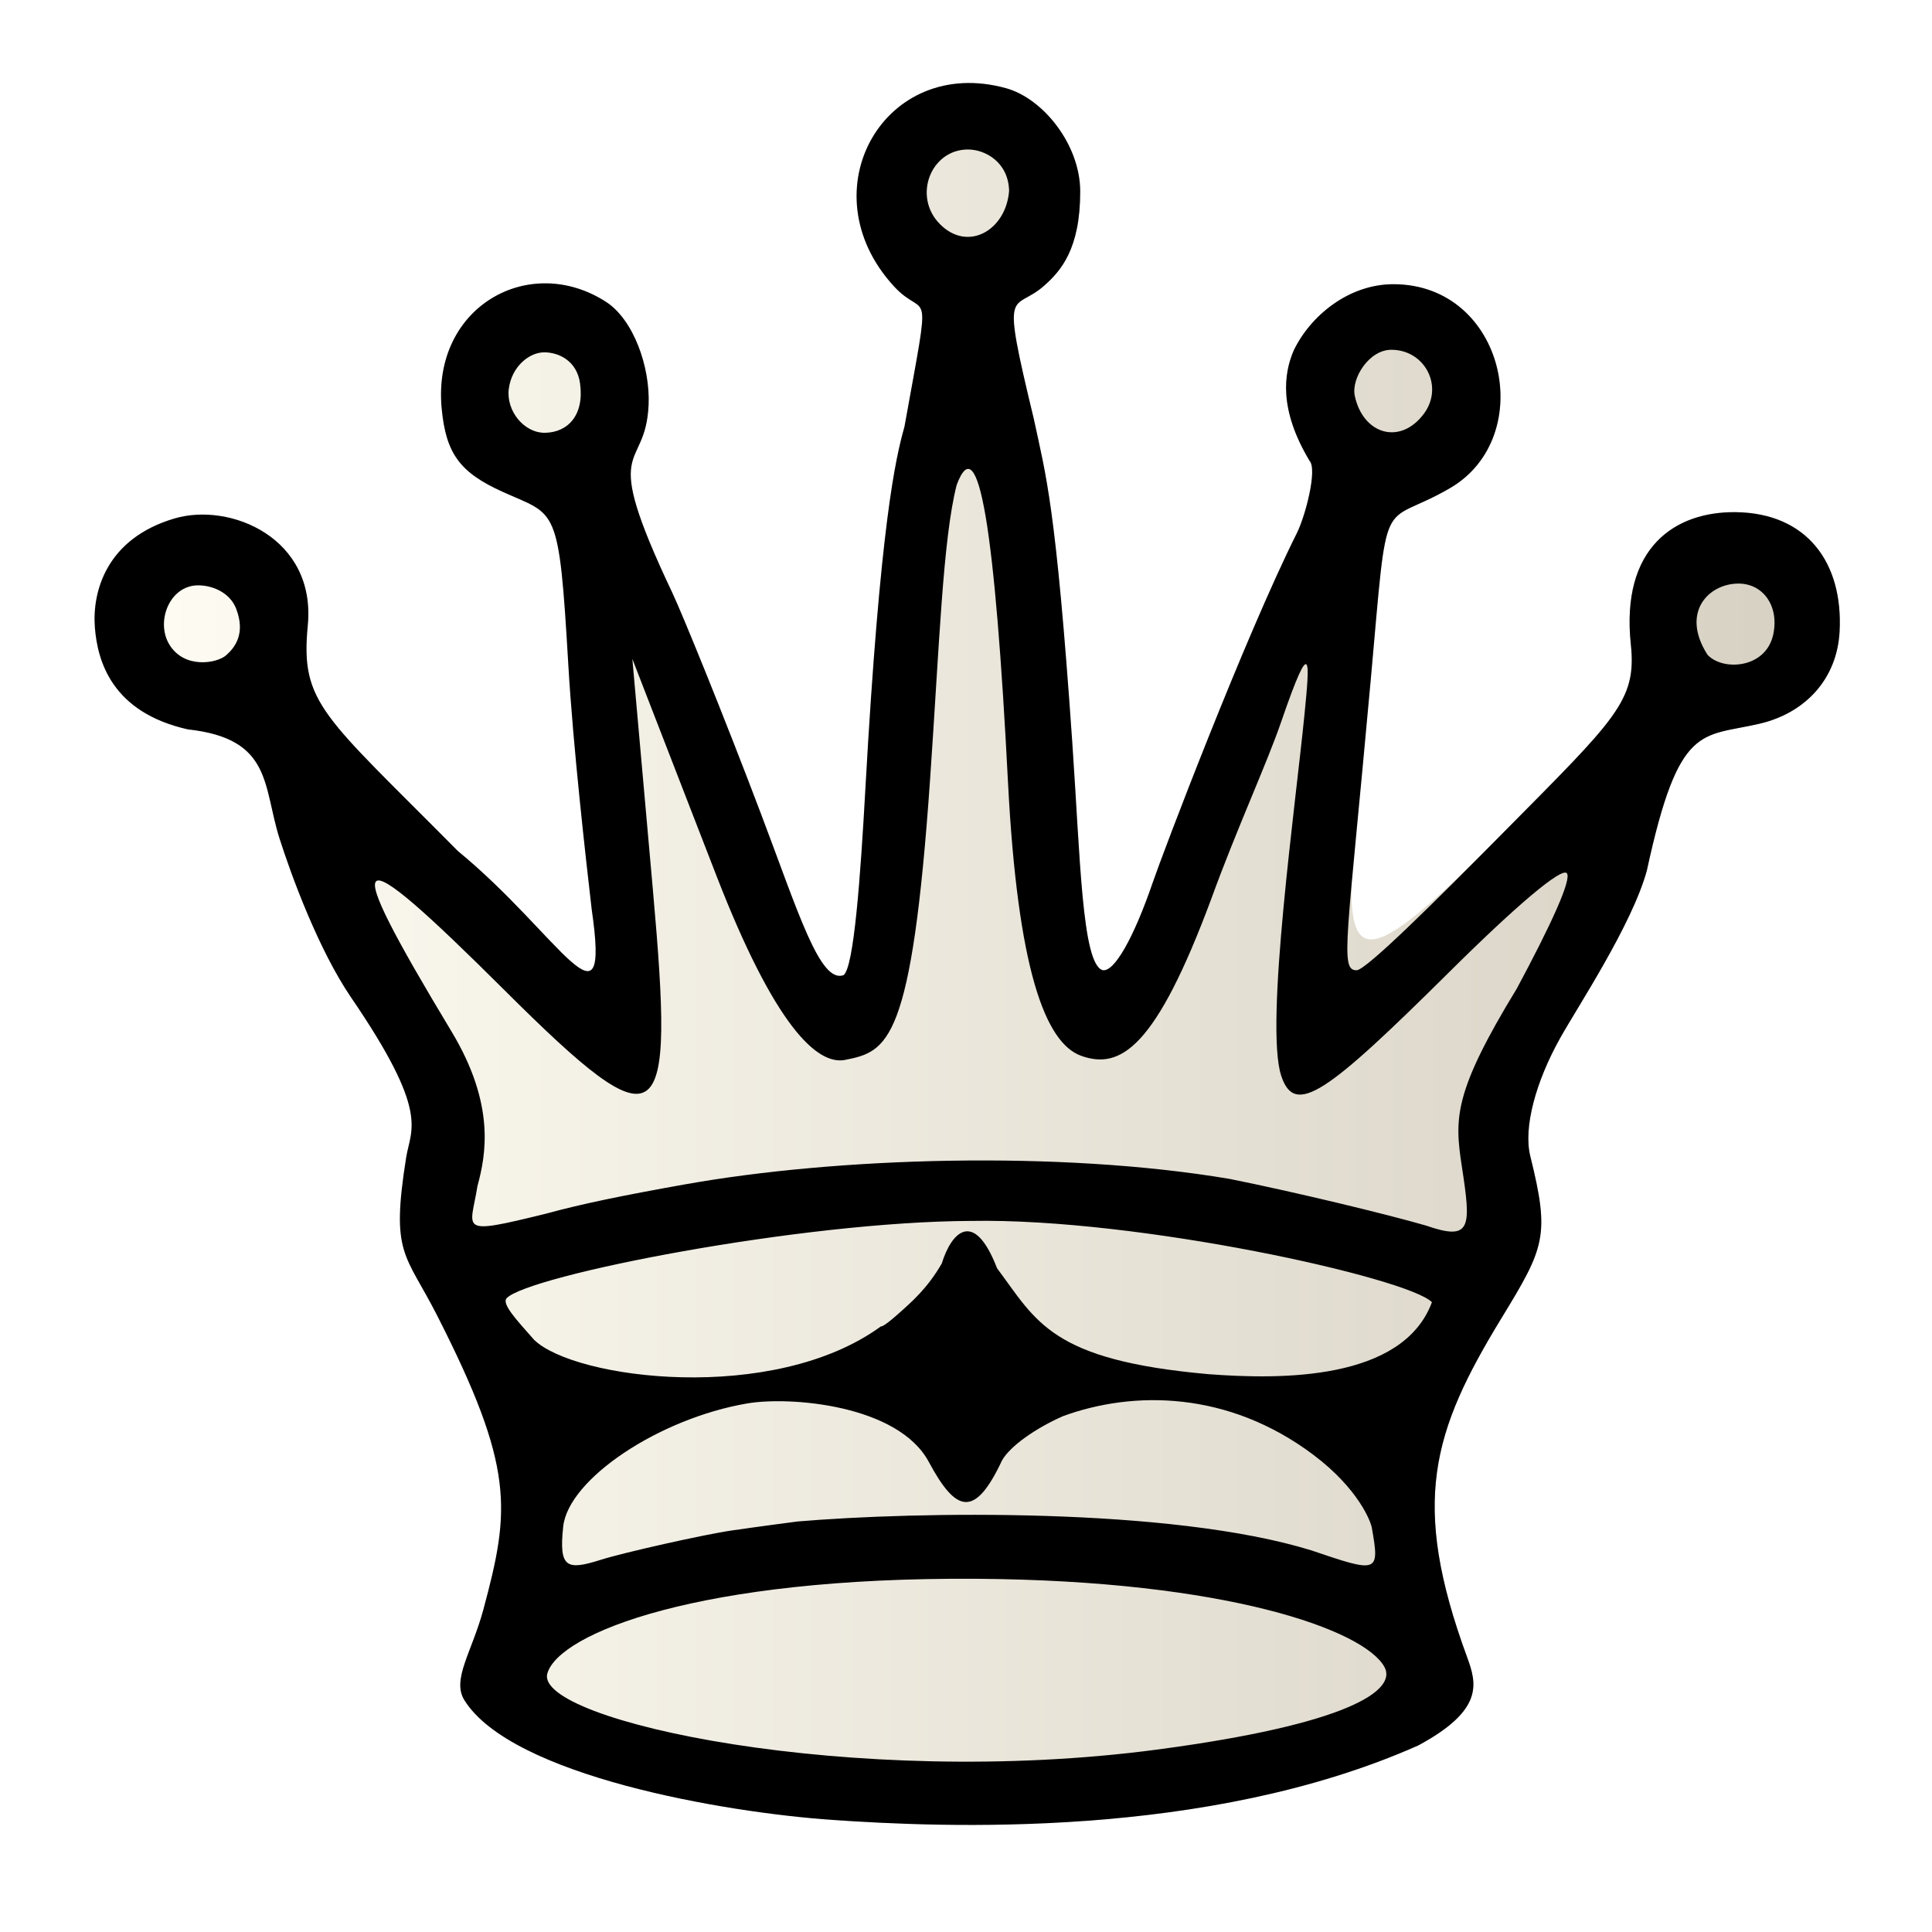
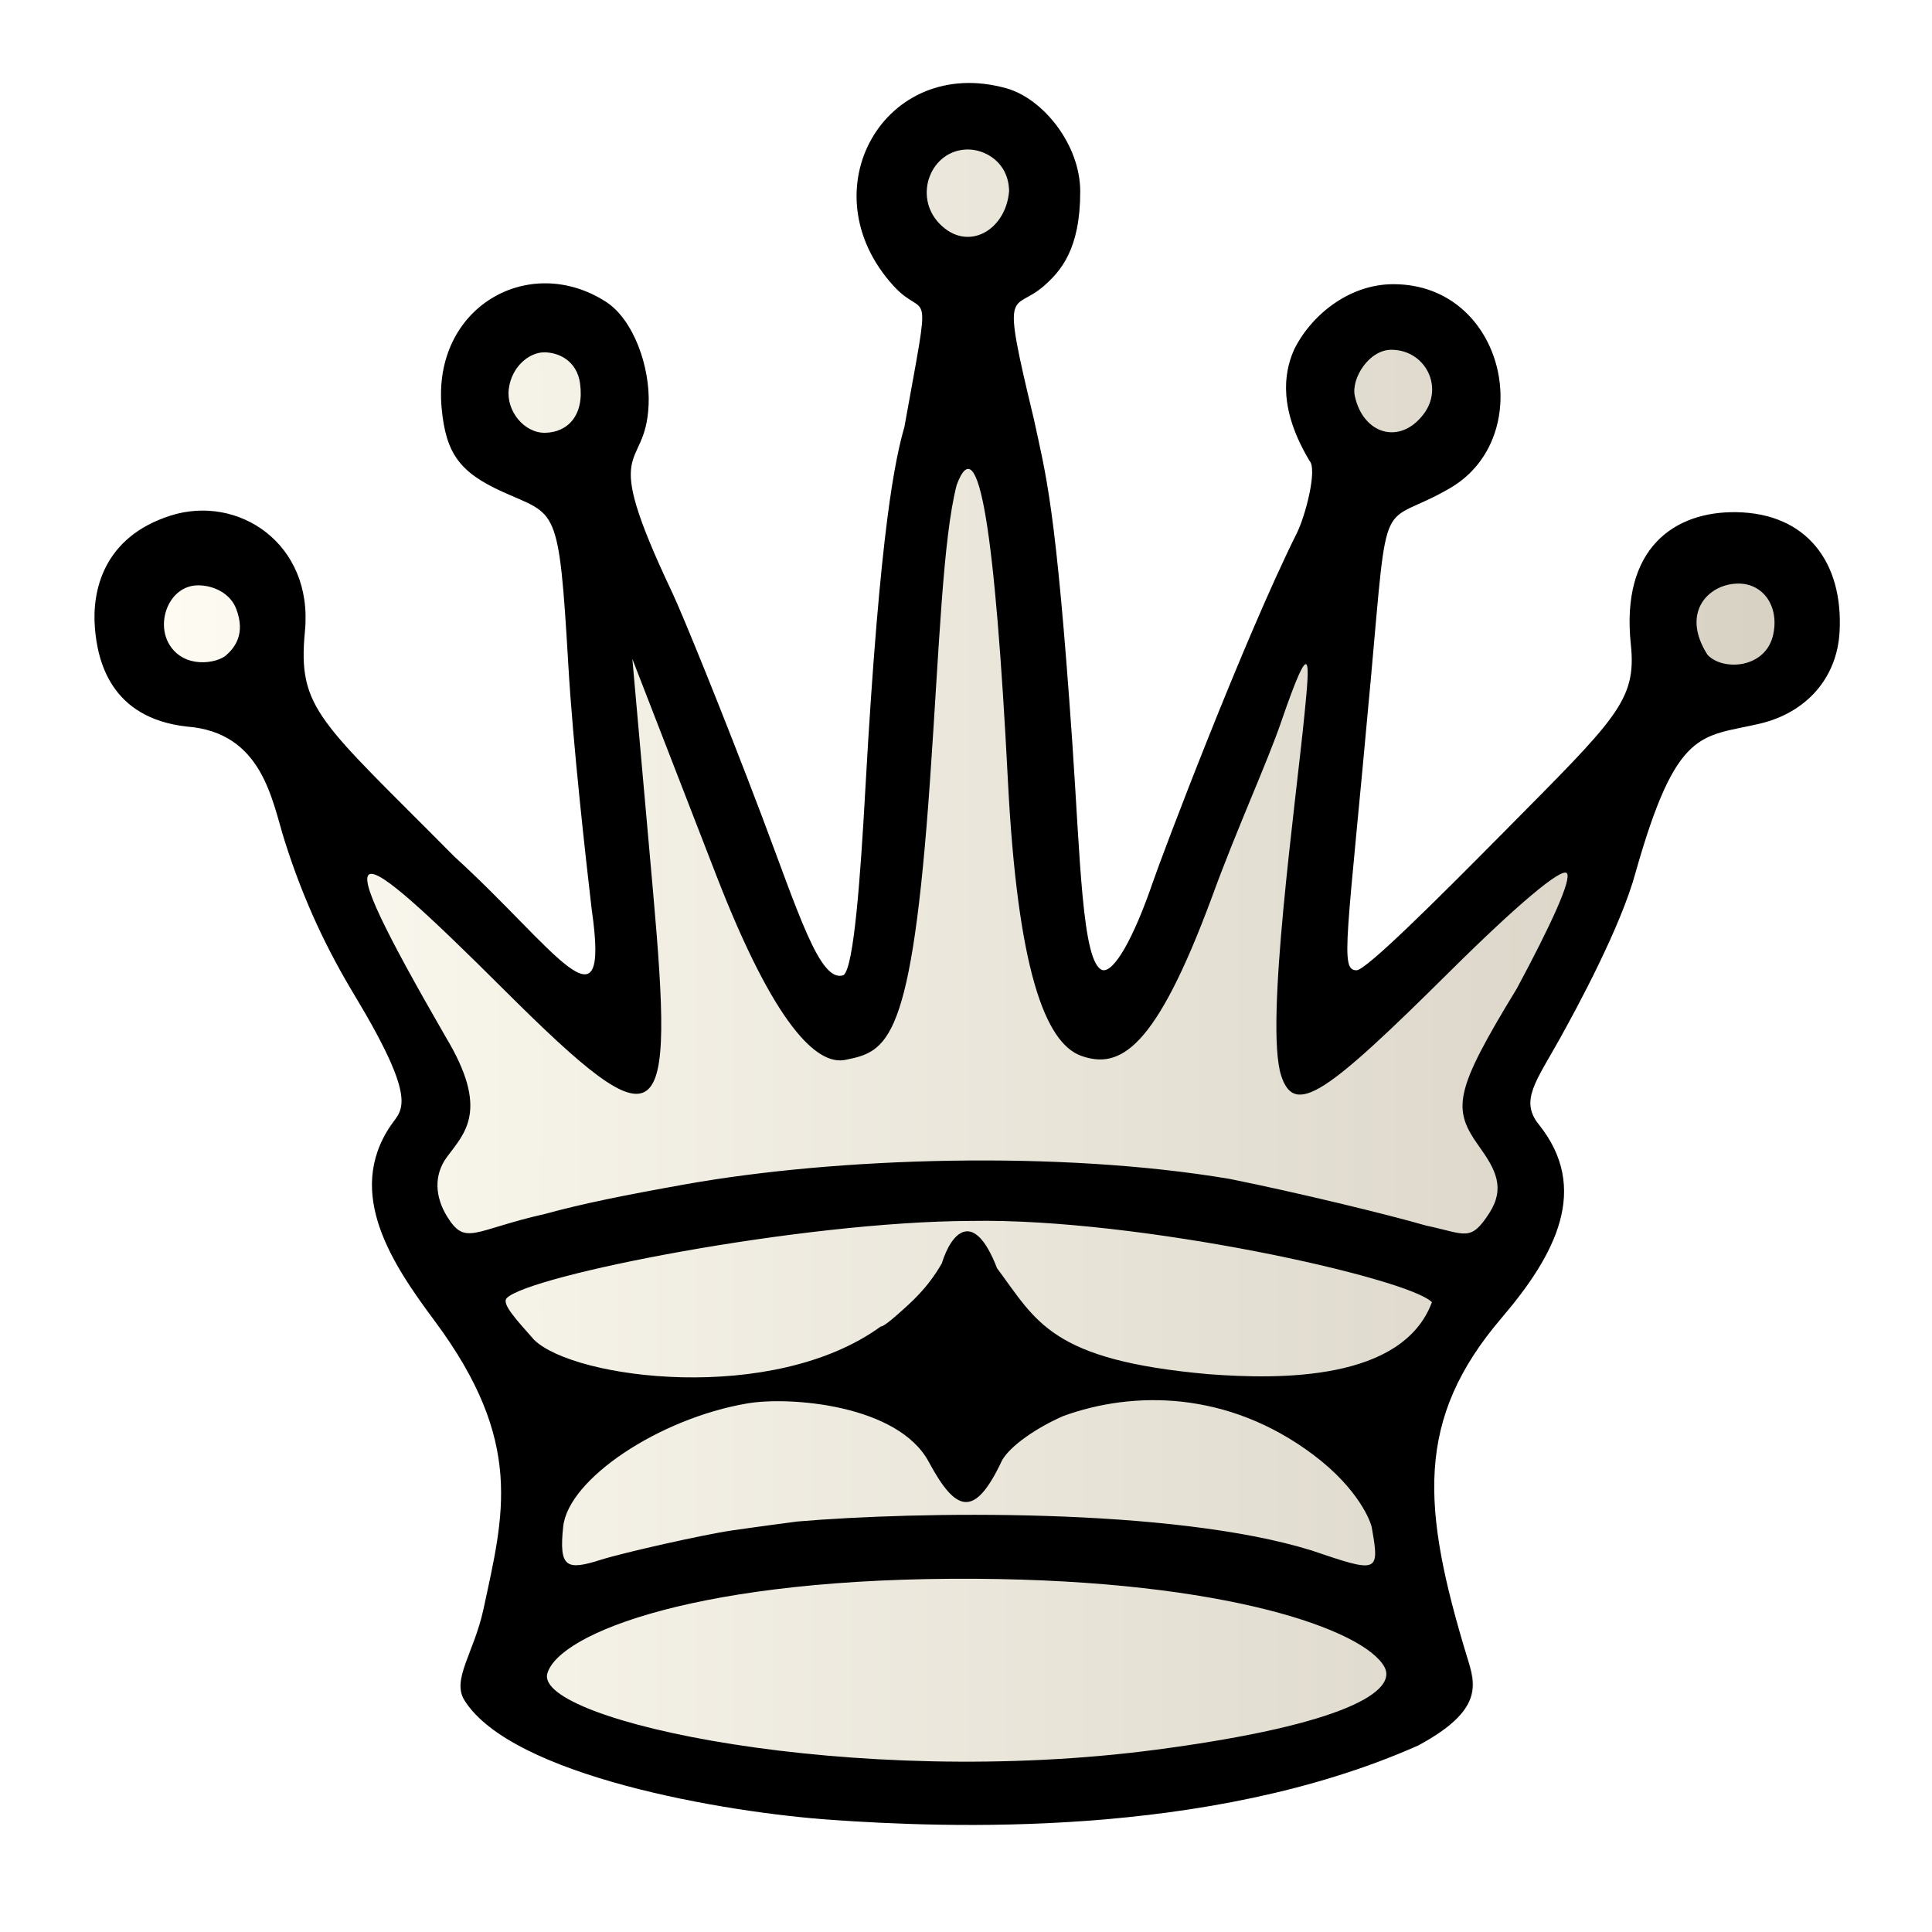
<svg xmlns="http://www.w3.org/2000/svg" xmlns:xlink="http://www.w3.org/1999/xlink" version="1.0" width="300pt" height="300pt" viewBox="0 0 300 300" preserveAspectRatio="xMidYMid meet" id="svg2">
  <defs id="defs12">
    <linearGradient id="linearGradient849">
      <stop style="stop-color:#fffdf4;stop-opacity:1" offset="0" id="stop845" />
      <stop style="stop-color:#d6d0c2;stop-opacity:1" offset="1" id="stop847" />
    </linearGradient>
    <filter style="color-interpolation-filters:sRGB;" id="filter18775">
      <feGaussianBlur in="SourceGraphic" stdDeviation="5.997" result="blur1" id="feGaussianBlur18721" />
      <feConvolveMatrix in="blur1" targetX="1" targetY="1" order="3 3" kernelMatrix="0 250 0 250 -1010 250 0 250 0 " result="convolve1" id="feConvolveMatrix18723" />
      <feComposite in="convolve1" in2="convolve1" k1="1" k2="1" k4="0.04" operator="arithmetic" result="composite1" id="feComposite18725" />
      <feColorMatrix in="composite1" values="0 0 0 0 0 0 0 0 0 0 0 0 0 0 0 -0.212 -0.715 -0.072 1 0 " result="color1" id="feColorMatrix18727" />
      <feGaussianBlur stdDeviation="0.61" result="blur2" id="feGaussianBlur18729" />
      <feColorMatrix values="1 0 0 0 0 0 1 0 0 0 0 0 1 0 0 0 0 0 2.7 -1 " result="color2" id="feColorMatrix18731" />
      <feFlood flood-color="rgb(255,255,255)" result="flood1" id="feFlood18733" />
      <feBlend in2="color2" mode="multiply" result="blend1" id="feBlend18735" />
      <feComponentTransfer in="blend1" result="component1" id="feComponentTransfer18743">
        <feFuncR type="discrete" tableValues="0 1 1 1" id="feFuncR18737" />
        <feFuncG type="discrete" tableValues="0 1 1 1" id="feFuncG18739" />
        <feFuncB type="discrete" tableValues="0 1 1 1" id="feFuncB18741" />
      </feComponentTransfer>
      <feGaussianBlur stdDeviation="0.61" result="blur3" id="feGaussianBlur18745" />
      <feColorMatrix in="blur3" values="0 0 0 0 0 0 0 0 0 0 0 0 0 0 0 -0.212 -0.715 -0.072 1 0 " result="color3" id="feColorMatrix18747" />
      <feColorMatrix values="1 0 0 0 0 0 1 0 0 0 0 0 1 0 0 0 0 0 1.9 -0.5 " result="color4" id="feColorMatrix18749" />
      <feFlood flood-color="rgb(0,0,0)" result="flood2" id="feFlood18751" />
      <feComposite in="flood2" in2="color4" operator="in" result="composite2" id="feComposite18753" />
      <feComposite in="composite2" in2="composite2" operator="arithmetic" k2="1" result="composite3" id="feComposite18755" />
      <feOffset dx="0" dy="0" result="offset1" id="feOffset18757" />
      <feFlood in="color4" flood-color="rgb(66,66,66)" result="flood3" id="feFlood18759" />
      <feComposite in="flood3" in2="color4" operator="out" result="composite4" id="feComposite18761" />
      <feComposite in="composite4" in2="composite4" operator="arithmetic" k2="1" result="composite5" id="feComposite18763" />
      <feMerge result="merge1" id="feMerge18769">
        <feMergeNode in="composite5" id="feMergeNode18765" />
        <feMergeNode in="offset1" id="feMergeNode18767" />
      </feMerge>
      <feColorMatrix values="1 0 0 0 0 0 1 0 0 0 0 0 1 0 0 0 0 0 1.3 0 " result="color5" flood-opacity="0.56" id="feColorMatrix18771" />
      <feComposite in="color5" in2="SourceGraphic" operator="in" result="composite8" id="feComposite18773" />
    </filter>
    <linearGradient xlink:href="#linearGradient849" id="linearGradient851" x1="14.68" y1="148.131" x2="285.691" y2="148.131" gradientUnits="userSpaceOnUse" />
  </defs>
-   <path id="path842" d="m 129.302,282.599 c -16.934,-1.161 -49.85,-6.862 -57.186,-18.584 -2.015,-3.22 1.163,-7.467 2.954,-14.128 4.15,-15.442 4.879,-21.906 -7.186,-45.606 -4.967,-9.757 -7.228,-9.398 -4.82,-24.52 0.728,-4.573 3.725,-6.905 -8.545,-24.873 C 49.464,147.487 45.22,135.914 43.401,130.192 40.803,122.019 42.287,114.683 29.164,113.259 17.331,110.596 15.14,102.616 14.732,97.443 14.296,91.909 16.472,83.636 27.106,80.503 35.74,77.96 49.104,83.512 47.793,97.119 46.622,109.279 50.167,111.009 71.093,132.141 86.972,145.192 94.837,161.541 91.877,141.195 90.974,133.384 88.987,115.909 88.246,103.196 86.783,78.139 86.418,80.159 78.051,76.372 71.383,73.354 69.242,70.422 68.581,63.408 67.094,47.629 82.175,39.202 94.087,46.861 c 4.296,2.762 6.884,10.133 6.628,15.987 -0.477,10.912 -7.864,4.841 3.658,29.143 1.566,3.304 7.988,19.057 13.803,34.409 5.815,15.353 9.13,26.32 12.802,25.027 1.619,-1.139 2.636,-15.262 3.399,-28.955 2.295,-41.169 4.706,-51.382 6.064,-56.195 4.281,-23.809 3.486,-16.223 -1.672,-21.864 -13.525,-14.791 -1.41,-35.952 17.473,-30.709 5.736,1.593 11.481,8.756 11.493,16.009 0.014,8.992 -3.056,12.386 -5.552,14.611 -4.944,4.408 -6.881,-0.956 -1.65,20.734 1.881,8.802 3.416,13.3 5.967,50.184 1.24,17.924 1.504,34.323 4.682,35.396 1.793,0.43 4.86,-4.963 7.852,-13.706 1.471,-4.3 14.149,-37.745 22.363,-54.193 1.265,-2.533 3.217,-9.836 1.936,-11.208 -4.755,-7.946 -4.017,-13.508 -2.422,-17.16 2.584,-5.34 8.505,-10.239 15.455,-10.239 17.395,0 22.484,23.676 8.812,31.653 -11.094,6.473 -9.558,-0.893 -12.356,30.062 -4.452,43.048 -7.824,52.168 20.562,23.487 17.56,-17.757 20.777,-20.501 19.85,-29.272 -1.587,-15.005 6.826,-20.672 16.356,-20.533 10.915,0.159 16.637,7.753 16.061,18.543 -0.387,7.257 -5.205,12.613 -12.42,14.304 -9.078,2.127 -12.521,-0.219 -17.504,22.783 -2.286,8.417 -10.807,21.254 -13.514,26.118 -3.7,6.648 -5.701,13.771 -4.586,18.264 3.066,12.355 2.24,14.137 -4.455,25.101 -10.806,17.697 -14.169,28.687 -5.36,52.677 1.528,4.162 2.603,8.215 -7.582,13.71 -32.882,14.618 -73.994,12.732 -90.928,11.57 z" style="display:inline;fill:url(#linearGradient851);fill-opacity:1;stroke-width:2.802" />
-   <path style="display:inline;fill:#000000;fill-opacity:1;stroke-width:2.802" d="m 129.302,282.599 c -16.934,-1.161 -49.85,-6.862 -57.186,-18.584 -2.015,-3.22 1.163,-7.467 2.954,-14.128 4.15,-15.442 4.879,-21.906 -7.186,-45.606 -4.967,-9.757 -7.228,-9.398 -4.82,-24.52 0.728,-4.573 3.725,-6.905 -8.545,-24.873 C 49.464,147.487 45.22,135.914 43.401,130.192 40.803,122.019 42.287,114.683 29.164,113.259 17.331,110.596 15.14,102.616 14.732,97.443 14.296,91.909 16.472,83.636 27.106,80.503 35.74,77.96 49.104,83.512 47.793,97.119 46.622,109.279 50.167,111.009 71.093,132.141 86.972,145.192 94.837,161.541 91.877,141.195 90.974,133.384 88.987,115.909 88.246,103.196 86.783,78.139 86.418,80.159 78.051,76.372 71.383,73.354 69.242,70.422 68.581,63.408 67.094,47.629 82.175,39.202 94.087,46.861 c 4.296,2.762 6.884,10.133 6.628,15.987 -0.477,10.912 -7.864,4.841 3.658,29.143 1.566,3.304 7.988,19.057 13.803,34.409 5.815,15.353 9.13,26.32 12.802,25.027 1.619,-1.139 2.636,-15.262 3.399,-28.955 2.295,-41.169 4.706,-51.382 6.064,-56.195 4.281,-23.809 3.486,-16.223 -1.672,-21.864 -13.525,-14.791 -1.41,-35.952 17.473,-30.709 5.736,1.593 11.481,8.756 11.493,16.009 0.014,8.992 -3.056,12.386 -5.552,14.611 -4.944,4.408 -6.881,-0.956 -1.65,20.734 1.881,8.802 3.416,13.3 5.967,50.184 1.24,17.924 1.504,34.323 4.682,35.396 1.793,0.43 4.86,-4.963 7.852,-13.706 1.471,-4.3 14.149,-37.745 22.363,-54.193 1.265,-2.533 3.217,-9.836 1.936,-11.208 -4.755,-7.946 -4.017,-13.508 -2.422,-17.16 2.584,-5.34 8.505,-10.239 15.455,-10.239 17.395,0 22.484,23.676 8.812,31.653 -11.094,6.473 -9.558,-0.893 -12.356,30.062 -3.654,40.419 -4.809,44.816 -2.175,44.816 1.449,0 12.167,-10.639 22.737,-21.328 17.56,-17.757 20.777,-20.501 19.85,-29.272 -1.587,-15.005 6.826,-20.672 16.356,-20.533 10.915,0.159 16.637,7.753 16.061,18.543 -0.387,7.257 -5.205,12.613 -12.42,14.304 -9.078,2.127 -12.521,-0.219 -17.504,22.783 -2.286,8.417 -10.807,21.254 -13.514,26.118 -3.7,6.648 -5.701,13.771 -4.586,18.264 3.066,12.355 2.24,14.137 -4.455,25.101 -10.806,17.697 -14.169,28.687 -5.36,52.677 1.528,4.162 2.603,8.215 -7.582,13.71 -32.882,14.618 -73.994,12.732 -90.928,11.57 z m 50.333,-10.92 c 29.764,-3.942 37.319,-9.202 35.345,-12.825 -3.13,-5.748 -24.479,-13.433 -63.298,-13.701 -43.033,-0.298 -64.939,8.454 -66.692,14.714 -2.048,7.315 47.519,18.053 94.645,11.812 z M 123.82,236.258 c 18.413,-1.562 58.049,-2.228 79.783,4.476 10.32,3.505 10.666,3.585 9.431,-3.402 -0.11,-0.944 -2.04,-6.133 -9.122,-11.449 -13.261,-9.953 -27.966,-9.963 -38.841,-5.987 -4.219,1.855 -8.26,4.665 -9.486,6.899 -4.256,9.053 -7.151,8.046 -11.366,0.202 -4.767,-8.871 -21.568,-10.205 -28.196,-9.072 -13.719,2.345 -27.788,11.758 -28.57,19.13 -0.68,6.406 0.501,6.844 5.863,5.142 3.421,-1.086 15.95,-3.914 20.37,-4.554 4.42,-0.64 10.134,-1.384 10.134,-1.384 z m 15.45,-32.058 c 2.258,-1.994 4.708,-4.1 6.963,-7.999 1.501,-4.854 4.981,-8.582 8.588,0.728 6.169,8.278 8.319,14.277 32.858,16.454 11.134,0.843 30.13,1.04 34.671,-11.177 -3.668,-3.768 -45.568,-13.104 -71.567,-12.621 -26.441,0.093 -68.656,8.452 -72.091,11.981 -0.851,0.874 1.476,3.339 4.236,6.473 6.292,6.144 37.173,10.085 53.86,-2.078 0,0 0.223,0.233 2.482,-1.761 z m -32.92,-20.287 c 23.472,-4.2 58.119,-5.314 84.572,-0.856 10.444,2.1 24.524,5.512 30.523,7.253 7.099,2.466 6.996,0.258 5.54,-9.244 -1.14,-7.438 -1.272,-11.467 8.538,-27.552 5.308,-9.881 8.604,-17.067 7.762,-17.933 -0.843,-0.866 -7.692,4.892 -18.134,15.248 -19.165,19.009 -24.121,22.684 -26.219,16.164 -2.558,-7.95 2.279,-42.237 3.648,-56.266 0.739,-7.572 1.27,-12.942 -3.615,1.294 -2.243,6.537 -6.891,16.603 -10.815,27.383 -8.719,23.516 -14.221,26.679 -20.237,24.554 -5.644,-1.994 -9.905,-13.539 -11.397,-42.582 -2.002,-38.968 -4.546,-55.221 -7.961,-46.078 -2.153,8.362 -2.699,25.07 -4.13,45.693 -2.849,41.063 -6.592,42.268 -13.181,43.587 -4.407,0.883 -10.99,-5.376 -20.014,-28.643 l -13.039,-33.62 3.187,35.831 c 3.356,37.737 1.714,40.272 -23.041,15.612 -24.346,-24.252 -25.971,-23.048 -8.24,6.387 6.85,11.371 5.365,19.157 4.045,24.011 -1.098,6.892 -3.203,7.694 10.487,4.342 5.915,-1.622 12.285,-2.899 21.722,-4.588 z M 36.682,94.555 c -0.92,-2.464 -3.579,-3.665 -5.907,-3.665 -4.462,0 -6.64,5.665 -4.47,9.208 2.338,3.818 7.379,2.898 8.788,1.67 1.409,-1.227 3.053,-3.39 1.589,-7.213 z m 238.674,3.926 c 0.922,-4.401 -1.59,-7.827 -5.34,-7.864 -4.624,-0.045 -9.125,4.408 -4.879,11.052 2.369,2.569 9.096,2.174 10.22,-3.189 z M 221.096,64.252 c 3.141,-4.217 0.18,-9.939 -5.054,-9.939 -3.472,0 -6.246,4.464 -5.672,7.154 1.276,5.976 7.047,7.722 10.725,2.785 z M 90.071,59.541 c -0.486,-3.515 -3.294,-4.831 -5.574,-4.831 -2.281,0 -5.054,2.174 -5.494,5.695 -0.424,3.393 2.38,6.851 5.638,6.798 3.539,-0.057 6.11,-2.744 5.43,-7.662 z M 156.693,29.639 c -0.105,-4.477 -3.736,-6.428 -6.382,-6.428 -5.773,0 -8.592,7.241 -4.417,11.532 4.379,4.5 10.336,0.993 10.799,-5.104 z" id="path843" />
+   <path id="path842" d="m 129.302,282.599 c -16.934,-1.161 -49.85,-6.862 -57.186,-18.584 -2.015,-3.22 1.163,-7.467 2.954,-14.128 4.15,-15.442 8.272,-20.452 -3.793,-44.152 -4.967,-9.757 -10.621,-10.852 -8.213,-25.974 0.728,-4.573 8.009,-6.562 -4.26,-24.53 C 53.749,147.829 49.505,135.228 47.686,129.506 45.088,121.334 43.315,110.913 30.192,109.489 18.359,106.826 16.683,102.102 16.274,96.928 15.838,91.395 16.472,83.636 27.106,80.503 c 8.634,-2.543 18.742,3.009 17.431,16.616 -1.171,12.16 4.259,17.146 25.185,38.278 15.879,13.051 25.115,26.144 22.155,5.798 C 90.974,133.384 88.987,115.909 88.246,103.196 86.783,78.139 86.418,80.159 78.051,76.372 71.383,73.354 69.242,70.422 68.581,63.408 67.094,47.629 82.175,39.202 94.087,46.861 c 4.296,2.762 6.884,10.133 6.628,15.987 -0.477,10.912 -7.864,4.841 3.658,29.143 1.566,3.304 7.988,19.057 13.803,34.409 5.815,15.353 9.13,26.32 12.802,25.027 1.619,-1.139 2.636,-15.262 3.399,-28.955 2.295,-41.169 4.706,-51.382 6.064,-56.195 4.281,-23.809 3.486,-16.223 -1.672,-21.864 -13.525,-14.791 -1.41,-35.952 17.473,-30.709 5.736,1.593 11.481,8.756 11.493,16.009 0.014,8.992 -3.056,12.386 -5.552,14.611 -4.944,4.408 -6.881,-0.956 -1.65,20.734 1.881,8.802 3.416,13.3 5.967,50.184 1.24,17.924 1.504,34.323 4.682,35.396 1.793,0.43 4.86,-4.963 7.852,-13.706 1.471,-4.3 14.149,-37.745 22.363,-54.193 1.265,-2.533 3.217,-9.836 1.936,-11.208 -4.755,-7.946 -4.017,-13.508 -2.422,-17.16 2.584,-5.34 8.505,-10.239 15.455,-10.239 17.395,0 22.484,23.676 8.812,31.653 -11.094,6.473 -9.558,-0.893 -12.356,30.062 -8.222,56.415 -7.995,55.767 20.391,27.086 17.56,-17.757 23.519,-24.272 22.592,-33.043 -1.587,-15.005 3.913,-17.758 13.443,-17.619 10.915,0.159 14.409,5.011 13.833,15.801 -0.387,7.257 -3.149,9.871 -10.364,11.562 -9.078,2.127 -15.091,2.866 -20.074,25.867 -2.286,8.417 -9.779,21.426 -12.486,26.29 -3.7,6.648 -3.644,13.257 -2.529,17.75 3.066,12.355 -0.426,14.864 -7.121,25.828 -10.806,17.697 -11.504,27.959 -2.694,51.95 1.528,4.162 2.603,8.215 -7.582,13.71 -32.882,14.618 -73.994,12.732 -90.928,11.57 z" style="display:inline;fill:url(#linearGradient851);fill-opacity:1;stroke-width:2.802" />
+   <path id="path842-33" d="m 129.302,282.599 c -16.934,-1.161 -49.85,-6.862 -57.186,-18.584 -2.015,-3.22 1.507,-7.384 2.954,-14.128 3.151,-14.693 6.384,-25.978 -7.539,-44.724 -6.406,-8.624 -14.103,-19.798 -6.826,-30.439 1.685,-2.464 4.392,-3.504 -5.655,-20.19 C 50.854,147.569 47.21,140.073 44.196,130.545 42.21,124.268 40.786,113.712 28.987,112.818 17.154,111.479 15.14,102.616 14.732,97.443 14.296,91.909 15.924,83.424 26.488,80.062 c 10.488,-3.338 22.174,4.333 20.864,17.94 -1.171,12.16 2.285,13.89 23.212,35.022 15.525,14.11 24.273,28.518 21.313,8.171 C 90.974,133.384 88.987,115.909 88.246,103.196 86.783,78.139 86.418,80.159 78.051,76.372 71.383,73.354 69.242,70.422 68.581,63.408 67.094,47.629 82.175,39.202 94.087,46.861 c 4.296,2.762 6.884,10.133 6.628,15.987 -0.477,10.912 -7.864,4.841 3.658,29.143 1.566,3.304 7.988,19.057 13.803,34.409 5.815,15.353 9.13,26.32 12.802,25.027 1.619,-1.139 2.636,-15.262 3.399,-28.955 2.295,-41.169 4.706,-51.382 6.064,-56.195 4.281,-23.809 3.486,-16.223 -1.672,-21.864 -13.525,-14.791 -1.41,-35.952 17.473,-30.709 5.736,1.593 11.481,8.756 11.493,16.009 0.014,8.992 -3.056,12.386 -5.552,14.611 -4.944,4.408 -6.881,-0.956 -1.65,20.734 1.881,8.802 3.416,13.3 5.967,50.184 1.24,17.924 1.504,34.323 4.682,35.396 1.793,0.43 4.86,-4.963 7.852,-13.706 1.471,-4.3 14.149,-37.745 22.363,-54.193 1.265,-2.533 3.217,-9.836 1.936,-11.208 -4.755,-7.946 -4.017,-13.508 -2.422,-17.16 2.584,-5.34 8.505,-10.239 15.455,-10.239 17.395,0 22.484,23.676 8.812,31.653 -11.094,6.473 -9.558,-0.893 -12.356,30.062 -3.654,40.419 -4.809,44.816 -2.175,44.816 1.449,0 12.167,-10.639 22.737,-21.328 17.56,-17.757 20.777,-20.501 19.85,-29.272 -1.587,-15.005 6.826,-20.672 16.356,-20.533 10.915,0.159 16.637,7.753 16.061,18.543 -0.387,7.257 -5.205,12.613 -12.42,14.304 -9.078,2.127 -12.874,0.488 -19.269,23.136 -2.286,8.417 -9.042,20.901 -11.749,25.765 -3.7,6.648 -6.245,9.618 -3.277,13.317 7.968,9.927 2.696,20.144 -5.765,30.048 -13.468,15.766 -12.422,29.436 -5.36,52.677 1.289,4.243 2.603,8.215 -7.582,13.71 -32.882,14.618 -73.994,12.732 -90.928,11.57 z m 50.333,-10.92 c 29.764,-3.942 37.319,-9.202 35.345,-12.825 -3.13,-5.748 -24.479,-13.433 -63.298,-13.701 -43.033,-0.298 -64.939,8.454 -66.692,14.714 -2.048,7.315 47.519,18.053 94.645,11.812 z m -55.816,-35.421 c 18.413,-1.562 58.049,-2.228 79.783,4.476 10.32,3.505 10.666,3.585 9.431,-3.402 -0.11,-0.944 -2.04,-6.133 -9.122,-11.449 -13.261,-9.953 -27.966,-9.963 -38.841,-5.987 -4.219,1.855 -8.26,4.665 -9.486,6.899 -4.256,9.053 -7.151,8.046 -11.366,0.202 -4.767,-8.871 -21.568,-10.205 -28.196,-9.072 -13.719,2.345 -27.788,11.758 -28.57,19.13 -0.68,6.406 0.501,6.844 5.863,5.142 3.421,-1.086 15.95,-3.914 20.37,-4.554 4.42,-0.64 10.134,-1.384 10.134,-1.384 z m 15.45,-32.058 c 2.258,-1.994 4.708,-4.1 6.963,-7.999 1.501,-4.854 4.981,-8.582 8.588,0.728 6.169,8.278 8.319,14.277 32.858,16.454 11.134,0.843 30.13,1.04 34.671,-11.177 -3.668,-3.768 -45.568,-13.104 -71.567,-12.621 -26.441,0.093 -68.656,8.452 -72.091,11.981 -0.851,0.874 1.476,3.339 4.236,6.473 6.292,6.144 37.173,10.085 53.86,-2.078 0,0 0.223,0.233 2.482,-1.761 z M 106.349,183.913 c 23.472,-4.2 58.119,-5.314 84.572,-0.856 10.444,2.1 24.524,5.512 30.523,7.253 6.107,1.27 6.87,2.636 9.815,-1.943 2.494,-3.878 1.007,-6.74 -1.553,-10.306 -4.226,-5.886 -3.994,-8.462 5.817,-24.546 5.308,-9.881 8.604,-17.067 7.762,-17.933 -0.843,-0.866 -7.692,4.892 -18.134,15.248 -19.165,19.009 -24.121,22.684 -26.219,16.164 -2.558,-7.95 2.279,-42.237 3.648,-56.266 0.739,-7.572 1.27,-12.942 -3.615,1.294 -2.243,6.537 -6.891,16.603 -10.815,27.383 -8.719,23.516 -14.221,26.679 -20.237,24.554 -5.644,-1.994 -9.905,-13.539 -11.397,-42.582 -2.002,-38.968 -4.546,-55.221 -7.961,-46.078 -2.153,8.362 -2.699,25.07 -4.13,45.693 -2.849,41.063 -6.592,42.268 -13.181,43.587 -4.407,0.883 -10.99,-5.376 -20.014,-28.643 l -13.039,-33.62 3.187,35.831 c 3.356,37.737 1.714,40.272 -23.041,15.612 -24.346,-24.252 -28.443,-26.226 -9.123,7.27 6.85,11.371 2.941,14.905 0.183,18.634 -2.083,2.817 -1.83,6.208 0.007,9.202 2.886,4.703 4.084,2.143 15.224,-0.365 5.915,-1.622 12.285,-2.899 21.722,-4.588 z M 36.682,94.555 c -0.92,-2.464 -3.579,-3.665 -5.907,-3.665 -4.462,0 -6.64,5.665 -4.47,9.208 2.338,3.818 7.379,2.898 8.788,1.67 1.409,-1.227 3.053,-3.39 1.589,-7.213 z m 238.673,3.926 c 0.922,-4.401 -1.59,-7.827 -5.34,-7.864 -4.624,-0.045 -9.125,4.408 -4.879,11.052 2.369,2.569 9.096,2.174 10.22,-3.189 z M 221.096,64.252 c 3.141,-4.217 0.18,-9.939 -5.054,-9.939 -3.472,0 -6.246,4.464 -5.672,7.154 1.276,5.976 7.047,7.722 10.725,2.785 z M 90.071,59.541 c -0.486,-3.515 -3.294,-4.831 -5.574,-4.831 -2.281,0 -5.054,2.174 -5.494,5.695 -0.424,3.393 2.38,6.851 5.638,6.798 3.539,-0.057 6.11,-2.744 5.43,-7.662 z m 66.623,-29.902 c -0.105,-4.477 -3.736,-6.428 -6.382,-6.428 -5.773,0 -8.592,7.241 -4.417,11.532 4.379,4.5 10.336,0.993 10.799,-5.104 z" style="display:inline;fill:#000000;fill-opacity:1;stroke-width:2.802" />
</svg>
